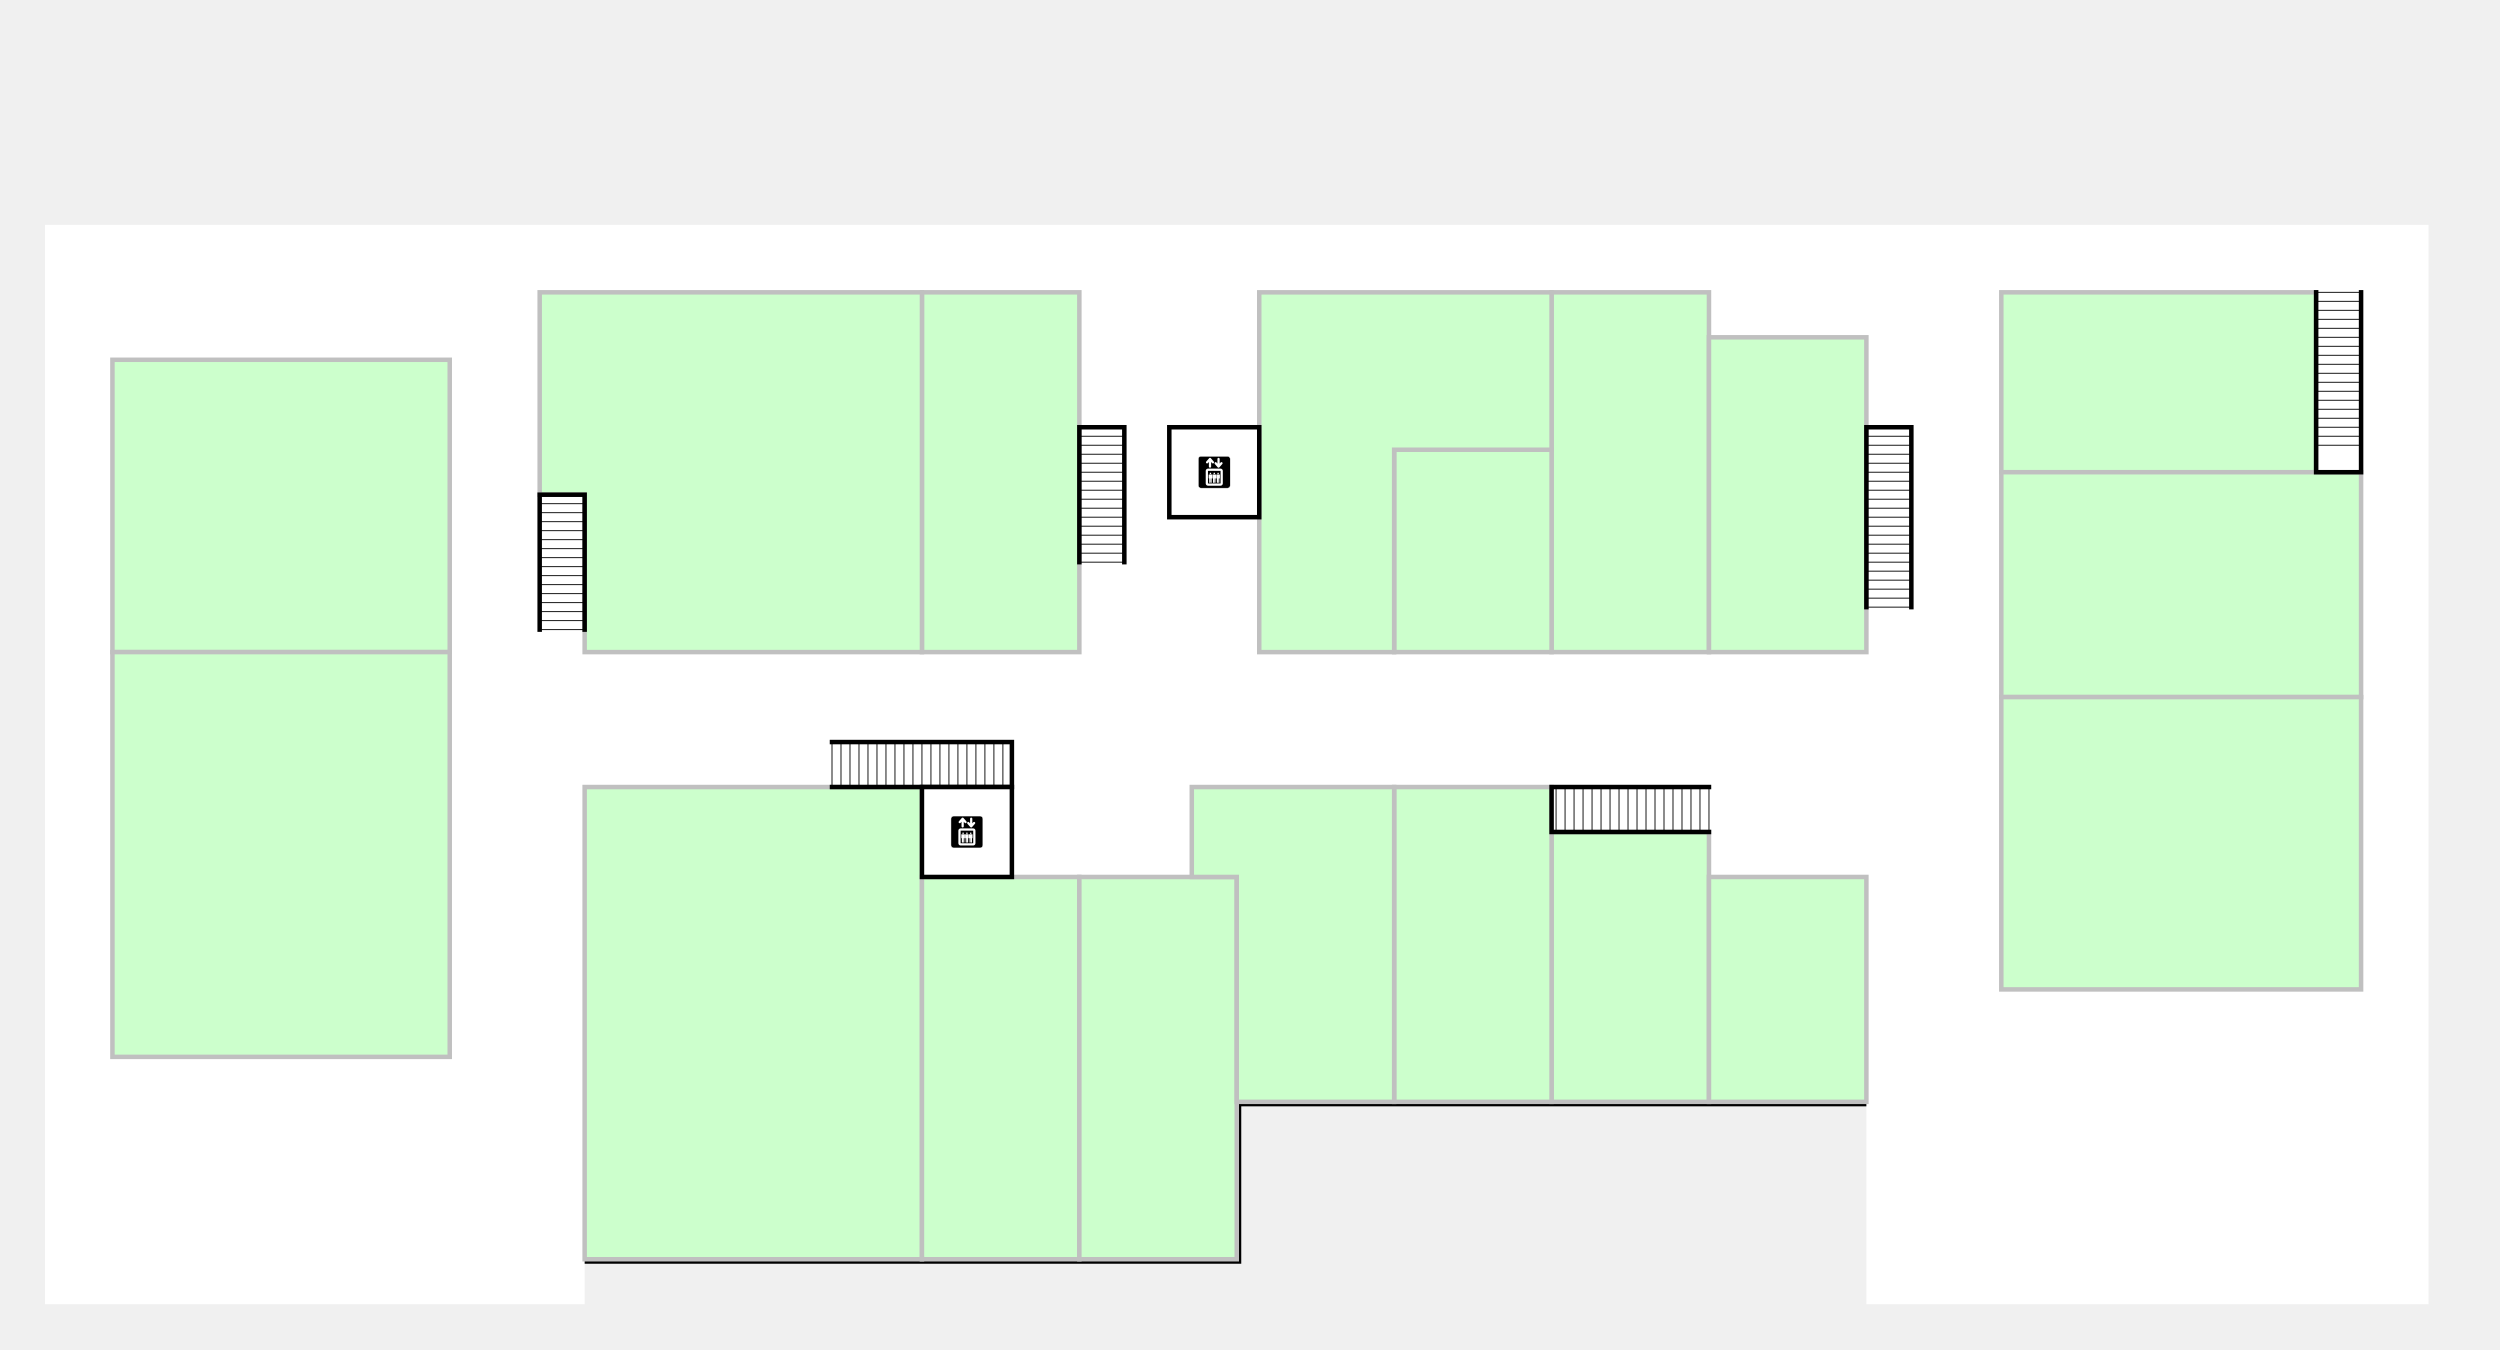
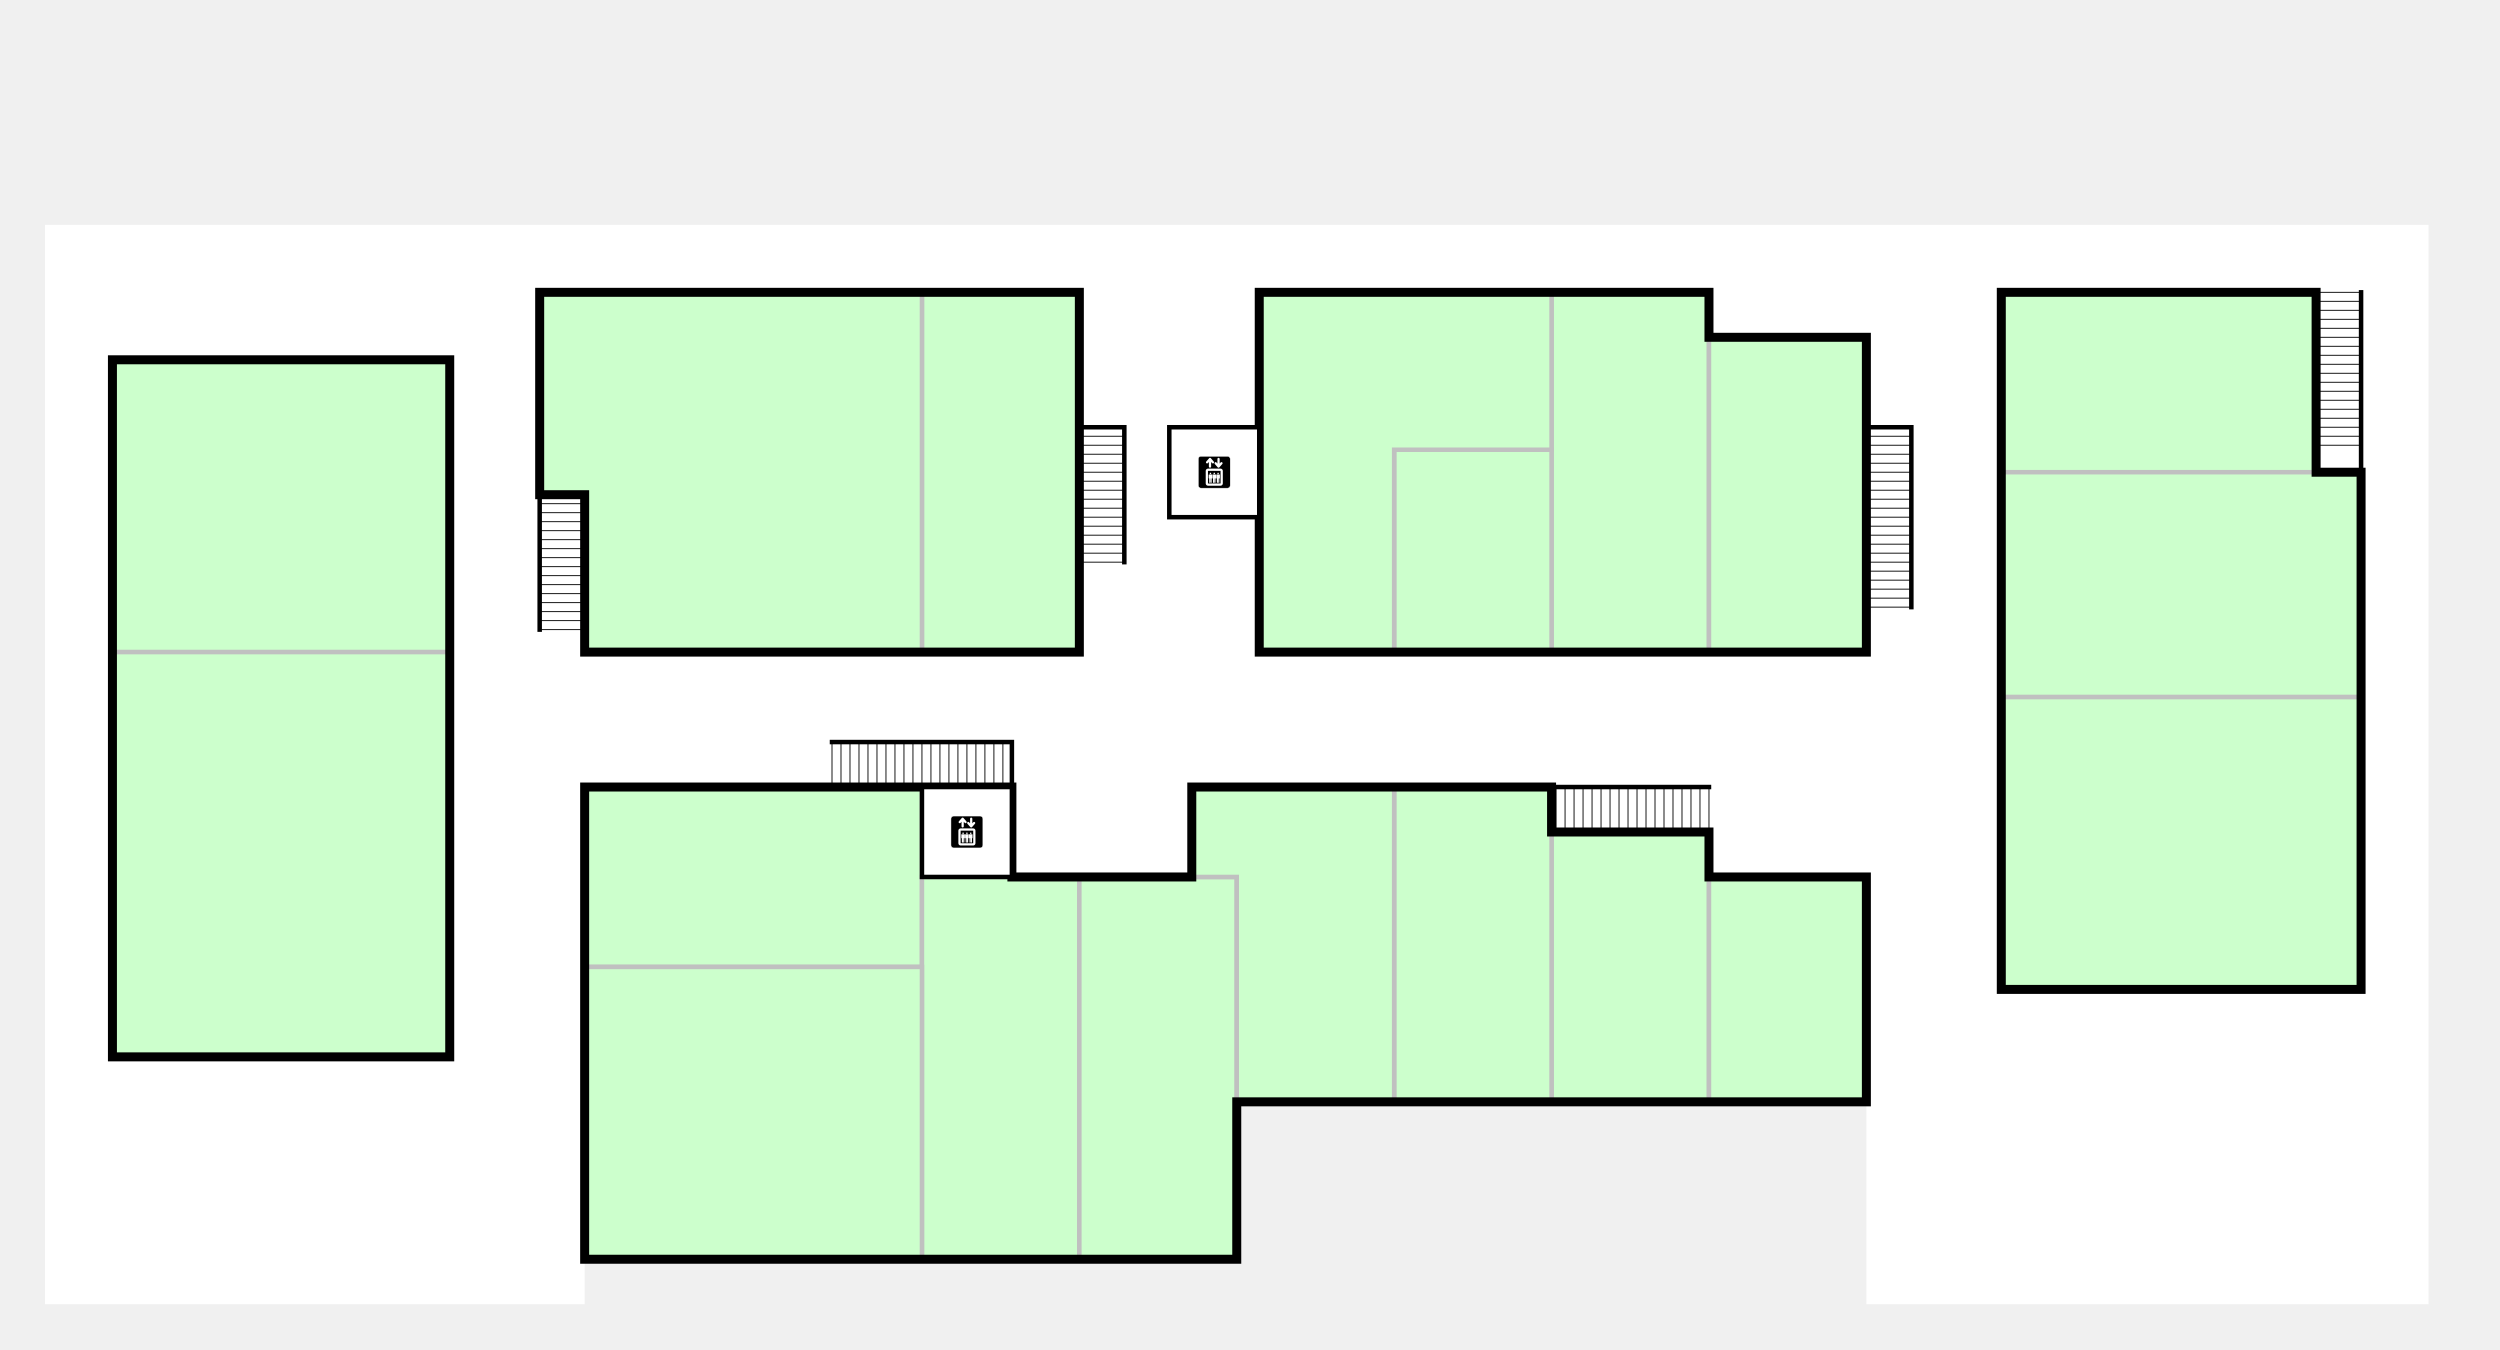
- <svg xmlns="http://www.w3.org/2000/svg" xmlns:xlink="http://www.w3.org/1999/xlink" version="1.1" id="svg1" width="555.89mm" height="300mm" viewBox="0 0 555.89 300" xml:space="preserve">
+ <svg xmlns="http://www.w3.org/2000/svg" xmlns:xlink="http://www.w3.org/1999/xlink" version="1.1" id="svg1" width="555.89" height="300" viewBox="0 0 555.89 300" xml:space="preserve">
  <defs id="defs1">
    <symbol id="AigaSymbols.svg:Elevator_Inv">
      <rect x="0.5" y="0.5" width="71" height="71" ry="6" style="stroke:#ffffff" id="rect75" />
      <g style="fill:none;stroke:#ffffff;stroke-width:5;stroke-linecap:round;stroke-linejoin:round" id="g76">
        <path d="M 26.5,23.5 V 6.5 M 20,14 26.5,6.5 33,14" id="path75" />
        <path d="m 45.5,6.5 v 17 M 39,16 45.5,23.5 52,16" id="path76" />
      </g>
      <rect x="17" y="28" width="38" height="38" ry="5" style="fill:#ffffff;stroke:none" id="rect76" />
      <rect x="22" y="33" width="28" height="28" style="stroke:none" id="rect77" />
      <g id="person2" style="fill:#ffffff;stroke:none">
        <circle cx="27.5" cy="38.75" r="1.75" id="circle77" />
        <path d="m 24.5,41 a 1,1 0 0 0 -1,1 v 7 a 1,1 0 0 0 1,1 h 0.25 v 8.5 a 1.25,1.25 0 1 0 2.5,0 V 50 h 0.5 v 8.5 a 1.25,1.25 0 1 0 2.5,0 V 50 h 0.25 a 1,1 0 0 0 1,-1 v -7 a 1,1 0 0 0 -1,-1 z" id="path77" />
      </g>
      <use x="8.5" xlink:href="#person2" id="use77" />
      <use x="17" xlink:href="#person2" id="use78" />
    </symbol>
    <symbol id="AigaSymbols.svg:StairsUp_Inv">
      <rect x="0.5" y="0.5" width="71" height="71" ry="6" style="stroke:#ffffff" id="rect69" />
      <path d="m 9,56.5 h 12 v -10 h 10 v -10 h 10 v -10 h 10 v -10 h 12" style="fill:none;stroke:#ffffff;stroke-width:5" id="path70" />
      <path d="M 54,45 42,57 m 12,-3 v -9 h -9" style="fill:none;stroke:#ffffff;stroke-width:4;stroke-linecap:round;stroke-linejoin:round" id="path71" />
    </symbol>
    <symbol id="AigaSymbols.svg:StairsDown_Inv">
      <rect x="0.5" y="0.5" width="71" height="71" ry="6" style="stroke:#ffffff" id="rect65" />
      <path d="m 9,56.5 h 12 v -10 h 10 v -10 h 10 v -10 h 10 v -10 h 12" style="fill:none;stroke:#ffffff;stroke-width:5" id="path66" />
      <path d="M 42,57 54,45 m -12,3 v 9 h 9" style="fill:none;stroke:#ffffff;stroke-width:4;stroke-linecap:round;stroke-linejoin:round" id="path67" />
    </symbol>
    <symbol id="AigaSymbols.svg:Toilets_Inv">
      <rect x="0.5" y="0.5" width="71" height="71" ry="6" style="stroke:#ffffff" id="rect83" />
      <g style="fill:#ffffff;stroke:none" id="g85">
        <rect x="33.5" y="12" width="5" height="48" id="rect84" />
        <circle cx="19.5" cy="15" r="4" id="circle84" />
        <path d="m 19,44.5 v 14 a 2,2 0 0 1 -4,0 v -14 H 10 L 15.5,26 h -1 l -3,10.5 A 1.821,1.821 0 0 1 8,35.5 l 3.5,-12 A 5.7,4.6 0 0 1 17,20 h 5 a 5.7,4.6 0 0 1 5.5,3.5 l 3.5,12 a 1.821,1.821 0 0 1 -3.5,1 L 24.5,26 h -1 L 29,44.5 h -5 v 14 a 2,2 0 0 1 -4,0 v -14 z" id="path84" />
        <circle cx="52.5" cy="15" r="4" id="circle85" />
        <path d="m 43,25 v 13 a 1.75,1.75 0 0 0 3.5,0 V 26.5 h 1 v 31.75 a 2.25,2.25 0 0 0 4.5,0 V 39.5 h 1 v 18.75 a 2.25,2.25 0 0 0 4.5,0 V 26.5 h 1 V 38 A 1.75,1.75 0 0 0 62,38 V 25 a 5,5 0 0 0 -5,-5 h -9 a 5,5 0 0 0 -5,5 z" id="path85" />
      </g>
    </symbol>
    <symbol id="AigaSymbols.svg:Restaurant_Inv">
      <rect x="0.5" y="0.5" width="71" height="71" ry="6" style="stroke:#ffffff" id="rect182" />
      <g style="fill:#ffffff;stroke:none" id="g184">
        <path d="m 30,30 v 33 a 3,3 0 0 1 -6,0 V 30 A 4,4 0 0 1 20,26 V 8 a 1,1 0 0 1 2,0 v 14 h 2 V 8 a 1,1 0 0 1 2,0 v 14 h 2 V 8 a 1,1 0 0 1 2,0 v 14 h 2 V 8 a 1,1 0 0 1 2,0 v 18 a 4,4 0 0 1 -4,4 z" id="path183" />
        <path d="m 50,63 a 3,3 0 0 1 -6,0 V 43 H 41 V 11.5 a 4.5,4.5 0 0 1 9,0 z" id="path184" />
      </g>
    </symbol>
    <symbol id="AigaSymbols.svg:Coffeeshop_Inv">
      <rect x="0.5" y="0.5" width="71" height="71" ry="6" style="stroke:#ffffff" id="rect186" />
      <g style="fill:#ffffff;fill-rule:evenodd;stroke:none" id="g188">
        <path d="m 20,45 a 5,5 0 0 0 5,5 h 22 a 5,5 0 0 0 5,-5 v -1 h 1 A 10,10 0 0 0 53,24 H 20 Z M 52,28 v 12 h 1 a 6,6 0 0 0 0,-12 z" id="path187" />
        <path d="m 8,52 a 6,6 0 0 0 6,6 h 44 a 6,6 0 0 0 6,-6 z" id="path188" />
      </g>
    </symbol>
    <symbol id="AigaSymbols.svg:Parking_Inv">
      <rect x="0.5" y="0.5" width="71" height="71" ry="6" style="stroke:#ffffff" id="rect252" />
      <path d="M 25,60 V 15 h 14 a 12.5,12.5 0 0 1 0,25 h -9" style="fill:none;stroke:#ffffff;stroke-width:10" id="path253" />
    </symbol>
    <symbol id="AigaSymbols.svg:WheelChair_Inv">
      <rect x="0.5" y="0.5" width="71" height="71" ry="6" style="stroke:#ffffff" id="rect293" />
      <g style="fill:#ffffff;stroke:none" id="g295">
        <circle cx="30" cy="11.75" r="5" id="circle293" />
        <path d="m 63.5,55.5 a 2.25,2.25 0 0 0 0,-4.5 h -4 L 51,36.5 C 50.48,35.61 49.5,35 48.5,35 H 36 L 35.8,31 H 45 a 2.25,2.25 0 0 0 0,-4.5 h -9.5 l -0.2,-4.3 c -0.18,-2.6 -2.2,-4.75 -4.9,-4.6 -2.7,0.15 -5,2.5 -4.8,5.1 L 26.45,38 c 0.2,2.6 2.45,4.5 5.05,4.5 H 48 L 54.5,54 c 0.25,0.5 1.3,1.5 2.5,1.5 z" id="path294" />
        <path d="M 23.2,29 A 19,19 0 1 0 50.9,52.5 L 48.2,48 A 15,15 0 1 1 23.5,33.8 Z" id="path295" />
      </g>
    </symbol>
    <symbol id="AigaSymbols.svg:Smoking_Inv">
      <rect x="0.5" y="0.5" width="71" height="71" ry="6" style="stroke:#ffffff" id="rect236" />
      <rect x="8" y="46" height="8" width="48" style="fill:#ffffff;stroke:none" id="rect237" />
      <rect x="57.75" y="46" width="2.5" height="8" style="fill:#ffffff;stroke:none" id="rect238" />
      <rect x="61.75" y="46" width="2.5" height="8" style="fill:#ffffff;stroke:none" id="rect239" />
      <path d="m 59,44 v -5 a 3.5,3.5 0 0 0 -3.5,-3.5 h -9 A 5,5 0 0 1 42,28 6.5,6.5 0 0 1 42,15" style="fill:none;stroke:#ffffff;stroke-width:2.5" id="path239" />
      <path d="M 63,44 V 38 A 9,9 0 0 0 54,29 H 49 A 6.5,6.5 0 0 0 44,18" style="fill:none;stroke:#ffffff;stroke-width:2.5" id="path240" />
    </symbol>
    <symbol id="AigaSymbols.svg:Nursery_Inv">
      <rect x="0.5" y="0.5" width="71" height="71" ry="6" style="stroke:#ffffff" id="rect86" />
      <g style="fill:#ffffff;stroke:none" id="g87">
        <circle cx="36" cy="15.75" r="7.5" id="circle87" />
        <path d="M 28,39.5 V 34 l -6,6 a 2.475,2.475 0 0 1 -3.5,-3.5 l 10,-10 c 1,-1 1.5,-1.5 3,-1.5 h 9 c 1.5,0 2,0.5 3,1.5 l 10,10 A 2.475,2.475 0 0 1 50,40 l -6,-6 v 5.5 z" id="path87" />
        <path id="leg2" d="M 34,48.5 29.5,53 34,57.5 A 2.475,2.475 0 0 1 30.5,61 L 23,53.5 a 4.2,4.2 0 0 1 0,-6 l 5,-5 z" />
        <use xlink:href="#leg2" transform="matrix(-1,0,0,1,72,0)" id="use87" />
      </g>
    </symbol>
  </defs>
-   <g id="g2">
-     <g id="g110">
+   <g id="g2" style="display:initial">
+     <g id="g110" style="display:inline">
      <rect style="fill:none;stroke:none;stroke-width:1;stroke-linecap:square;stroke-dasharray:none" id="use158" width="555.89" height="300" x="0" y="0" />
-       <g id="use11">
-         <path style="display:inline;fill:none;stroke:#000000;stroke-width:2;stroke-linecap:square;stroke-dasharray:none" d="M 25,235 V 80 h 75 v 155 z" id="path18" />
-         <path style="fill:none;stroke:#000000;stroke-width:2;stroke-linecap:square;stroke-dasharray:none" d="m 130,175 h 95 v 20 h 40 v -20 h 80 v 10 h 35 v 10 h 35 v 50 H 275 v 35 H 130 Z" id="path29" />
-         <path style="fill:none;stroke:#000000;stroke-width:2;stroke-linecap:square;stroke-dasharray:none" d="m 120,65 h 120 v 80 H 130 v -35 h -10 z" id="path32" />
-         <path style="fill:none;stroke:#000000;stroke-width:2;stroke-linecap:square;stroke-dasharray:none" d="m 280,65 h 100 v 10 h 35 v 70 H 280 Z" id="path33" />
-         <path style="fill:none;stroke:#000000;stroke-width:2;stroke-linecap:square;stroke-dasharray:none" d="m 445,65 h 70 v 40 h 10 v 115 h -80 z" id="path34" />
-       </g>
-       <g id="g13">
+       <g id="g13" style="display:inline">
        <g id="g31">
-           <path style="opacity:1;fill:#ffffff;stroke:none;stroke-width:1;stroke-linecap:square;stroke-dasharray:none" d="M 10,50 H 540 V 290 H 415 V 240 H 130 v 50 H 10 Z" id="path31" />
+           <path style="opacity:1;fill:#ffffff;stroke:none;stroke-width:1;stroke-linecap:square;stroke-dasharray:none" d="M 10,50 H 540 V 290 H 415 V 245 H 275 v 35 H 130 v 10 H 10 Z" id="path31" />
        </g>
        <g id="g12">
          <rect style="opacity:1;fill:#ccffcc;stroke:#c0c0c0;stroke-width:1;stroke-linecap:square;stroke-dasharray:none" id="rect1" width="75" height="65" x="25" y="80" />
          <rect style="opacity:1;fill:#ccffcc;stroke:#c0c0c0;stroke-width:1;stroke-linecap:square;stroke-dasharray:none" id="rect2" width="75" height="90" x="25" y="145" />
          <rect style="opacity:1;fill:#ccffcc;stroke:#c0c0c0;stroke-width:1;stroke-linecap:square;stroke-dasharray:none" id="rect3" width="35" height="80" x="345" y="65" />
          <rect style="opacity:1;fill:#ccffcc;stroke:#c0c0c0;stroke-width:1;stroke-linecap:square;stroke-dasharray:none" id="rect4" width="70" height="40" x="445" y="65" />
-           <rect style="opacity:1;fill:#ccffcc;stroke:#c0c0c0;stroke-width:1;stroke-linecap:square;stroke-dasharray:none" id="rect5" width="75" height="105" x="130" y="175" />
+           <rect style="opacity:1;fill:#ccffcc;stroke:#c0c0c0;stroke-width:1;stroke-linecap:square;stroke-dasharray:none" id="rect5" width="75" height="40" x="130" y="175" />
          <rect style="opacity:1;fill:#ccffcc;stroke:#c0c0c0;stroke-width:1;stroke-linecap:square;stroke-dasharray:none" id="rect6" width="35" height="85" x="205" y="195" />
          <rect style="opacity:1;fill:#ccffcc;stroke:#c0c0c0;stroke-width:1;stroke-linecap:square;stroke-dasharray:none" id="rect7" width="35" height="85" x="240" y="195" />
          <rect style="opacity:1;fill:#ccffcc;stroke:#c0c0c0;stroke-width:1;stroke-linecap:square;stroke-dasharray:none" id="rect8" width="35" height="60" x="345" y="185" />
          <rect style="opacity:1;fill:#ccffcc;stroke:#c0c0c0;stroke-width:1;stroke-linecap:square;stroke-dasharray:none" id="rect9" width="35" height="50" x="380" y="195" />
          <rect style="opacity:1;fill:#ccffcc;stroke:#c0c0c0;stroke-width:1;stroke-linecap:square;stroke-dasharray:none" id="rect10" width="35" height="80" x="205" y="65" />
          <rect style="opacity:1;fill:#ccffcc;stroke:#c0c0c0;stroke-width:1;stroke-linecap:square;stroke-dasharray:none" id="rect11" width="80" height="50" x="445" y="105" />
          <rect style="opacity:1;fill:#ccffcc;stroke:#c0c0c0;stroke-width:1;stroke-linecap:square;stroke-dasharray:none" id="rect12" width="35" height="70" x="380" y="75" />
          <rect style="opacity:1;fill:#ccffcc;stroke:#c0c0c0;stroke-width:1;stroke-linecap:square;stroke-dasharray:none" id="rect88" width="80" height="65" x="445" y="155" />
          <rect style="opacity:1;fill:#ccffcc;stroke:#c0c0c0;stroke-width:1;stroke-linecap:square;stroke-dasharray:none" id="rect89" width="35" height="45" x="310" y="100" />
          <path style="opacity:1;fill:#ccffcc;stroke:#c0c0c0;stroke-width:1;stroke-linecap:square;stroke-dasharray:none" d="m 280,65.003 h 65 v 35 h -35 v 45 h -30 z" id="path89" />
          <rect style="opacity:1;fill:#ccffcc;stroke:#c0c0c0;stroke-width:1;stroke-linecap:square;stroke-dasharray:none" id="rect90" width="35" height="70" x="310" y="175" />
          <path style="opacity:1;fill:#ccffcc;stroke:#c0c0c0;stroke-width:1;stroke-linecap:square;stroke-dasharray:none" d="m 265,175 h 45 v 70 h -35 v -50 h -10 z" id="path90" />
          <path style="opacity:1;fill:#ccffcc;stroke:#c0c0c0;stroke-width:1;stroke-linecap:square;stroke-dasharray:none" d="m 120,65 h 85 v 80 h -75 v -35 h -10 z" id="path91" />
+           <rect style="opacity:1;fill:#ccffcc;stroke:#c0c0c0;stroke-width:1;stroke-linecap:square;stroke-dasharray:none" id="rect13" width="75" height="65" x="130" y="215" />
        </g>
        <g id="g7" style="display:inline">
          <path style="display:inline;fill:none;stroke:#000000;stroke-width:1;stroke-linecap:square;stroke-dasharray:none" d="m 120,140 v -30 h 10 v 30" id="path23" />
          <path style="fill:none;stroke:#000000;stroke-width:1;stroke-linecap:square;stroke-dasharray:none" d="m 185,165 h 40 v 10 H 185" id="path24" />
          <path style="fill:none;stroke:#000000;stroke-width:1;stroke-linecap:square;stroke-dasharray:none" d="m 240,125 -1e-5,-30 h 10 V 125" id="path25" />
          <path style="fill:none;stroke:#000000;stroke-width:1;stroke-linecap:square;stroke-dasharray:none" d="M 380,185 H 345 V 175 H 380" id="path26" />
          <path style="fill:none;stroke:#000000;stroke-width:1;stroke-linecap:square;stroke-dasharray:none" d="M 415,135 V 95 h 10 V 135" id="path27" />
          <path style="fill:none;stroke:#000000;stroke-width:1;stroke-linecap:square;stroke-dasharray:none" d="M 525,65 V 105 H 515 V 65" id="path28" />
        </g>
        <g id="g22" style="display:inline;opacity:1">
          <path style="fill:none;stroke:#000000;stroke-width:0.2;stroke-linecap:square;stroke-dasharray:none" d="m 120,110 h 10 m -10,2 h 10 m -10,2 h 10 m -10,2 h 10 m -10,2 h 10 m -10,2 h 10 m -10,2 h 10 m -10,2 h 10 m -10,2 h 10 m -10,2 h 10 m -10,2 h 10 m -10,2 h 10 m -10,2 h 10 m -10,2 h 10 m -10,2 h 10 m -10,2 h 10" id="path16" />
          <path style="fill:none;stroke:#000000;stroke-width:0.2;stroke-linecap:square;stroke-dasharray:none" d="m 240,95 h 10 m -10,2 h 10 m -10,2 h 10 m -10,2 h 10 m -10,2 h 10 m -10,2 h 10 m -10,2 h 10 m -10,2 h 10 m -10,2 h 10 m -10,2 h 10 m -10,2 h 10 m -10,2 h 10 m -10,2 h 10 m -10,2 h 10 m -10,2 h 10 m -10,2 h 10" id="path17" />
          <path style="fill:none;stroke:#000000;stroke-width:0.2;stroke-linecap:square;stroke-dasharray:none" d="m 515,65 h 10 m -10,2 h 10 m -10,2 h 10 m -10,2 h 10 m -10,2 h 10 m -10,2 h 10 m -10,2 h 10 m -10,2 h 10 m -10,2 h 10 m -10,2 h 10 m -10,2 h 10 m -10,2 h 10 m -10,2 h 10 m -10,2 h 10 m -10,2 h 10 m -10,2 h 10 m -10,2 h 10 m -10,2 h 10" id="path19" />
          <path style="fill:none;stroke:#000000;stroke-width:0.2;stroke-linecap:square;stroke-dasharray:none" d="m 415,135 h 10 m -10,-2 h 10 m -10,-2 h 10 m -10,-2 h 10 m -10,-2 h 10 m -10,-2 h 10 m -10,-2 h 10 m -10,-2 h 10 m -10,-2 h 10 m -10,-2 h 10 m -10,-2 h 10 m -10,-2 h 10 m -10,-2 h 10 m -10,-2 h 10 m -10,-2 h 10 m -10,-2 h 10 m -10,-2 h 10 m -10,-2 h 10 m -10,-2 h 10 m -10,-2 h 10" id="path20" />
          <path style="fill:none;stroke:#000000;stroke-width:0.2;stroke-linecap:square;stroke-dasharray:none" d="m 185,165 v 10 m 2,-10 v 10 m 2,-10 v 10 m 2,-10 v 10 m 2,-10 v 10 m 2,-10 v 10 m 2,-10 v 10 m 2,-10 v 10 m 2,-10 v 10 m 2,-10 v 10 m 2,-10 v 10 m 2,-10 v 10 m 2,-10 v 10 m 2,-10 v 10 m 2,-10 v 10 m 2,-10 v 10 m 2,-10 v 10 m 2,-10 v 10 m 2,-10 v 10 m 2,-10 v 10" id="path21" />
          <path style="display:inline;opacity:1;fill:none;stroke:#000000;stroke-width:0.2;stroke-linecap:square;stroke-dasharray:none" d="m 380,185.1 v -10 m -2,10 v -10 m -2,10 v -10 m -2,10 v -10 m -2,10 v -10 m -2,10 v -10 m -2,10 v -10 m -2,10 v -10 m -2,10 v -10 m -2,10 v -10 m -2,10 v -10 m -2,10 v -10 m -2,10 v -10 m -2,10 v -10 m -2,10 v -10 m -2,10 v -10 m -2,10 v -10 m -2,10 v -10" id="path22" />
        </g>
+       </g>
+       <g id="use11">
+         <path style="display:inline;fill:none;stroke:#000000;stroke-width:2;stroke-linecap:square;stroke-dasharray:none" d="M 25,235 V 80 h 75 v 155 z" id="path18" />
+         <path style="fill:none;stroke:#000000;stroke-width:2;stroke-linecap:square;stroke-dasharray:none" d="m 130,175 h 95 v 20 h 40 v -20 h 80 v 10 h 35 v 10 h 35 v 50 H 275 v 35 H 130 Z" id="path29" />
+         <path style="fill:none;stroke:#000000;stroke-width:2;stroke-linecap:square;stroke-dasharray:none" d="m 120,65 h 120 v 80 H 130 v -35 h -10 z" id="path32" />
+         <path style="fill:none;stroke:#000000;stroke-width:2;stroke-linecap:square;stroke-dasharray:none" d="m 280,65 h 100 v 10 h 35 v 70 H 280 Z" id="path33" />
+         <path style="fill:none;stroke:#000000;stroke-width:2;stroke-linecap:square;stroke-dasharray:none" d="m 445,65 h 70 v 40 h 10 v 115 h -80 z" id="path34" />
+       </g>
+       <g id="g145" style="display:none">
+         <ellipse style="opacity:1;fill:none;stroke:#ff0000;stroke-width:1;stroke-linecap:square;stroke-dasharray:none" id="path128" cx="62.5" cy="112.5" rx="37.5" ry="32.5" />
+         <ellipse style="opacity:1;fill:none;stroke:#ff0000;stroke-width:1;stroke-linecap:square;stroke-dasharray:none" id="path129" cx="62.5" cy="190" rx="37.5" ry="45" />
+         <ellipse style="opacity:1;fill:none;stroke:#ff0000;stroke-width:1;stroke-linecap:square;stroke-dasharray:none" id="path130" cx="167.5" cy="105.001" rx="37.5" ry="40.001" />
+         <ellipse style="opacity:1;fill:none;stroke:#ff0000;stroke-width:1;stroke-linecap:square;stroke-dasharray:none" id="path131" cx="222.5" cy="105" rx="17.5" ry="40" />
+         <ellipse style="opacity:1;fill:none;stroke:#ff0000;stroke-width:1;stroke-linecap:square;stroke-dasharray:none" id="path132" cx="312.5" cy="82.503" rx="32.5" ry="17.5" />
+         <ellipse style="opacity:1;fill:none;stroke:#ff0000;stroke-width:1;stroke-linecap:square;stroke-dasharray:none" id="path133" cx="327.5" cy="122.5" rx="17.5" ry="22.5" />
+         <ellipse style="opacity:1;fill:none;stroke:#ff0000;stroke-width:1;stroke-linecap:square;stroke-dasharray:none" id="path134" cx="362.5" cy="105" rx="17.5" ry="40" />
+         <ellipse style="opacity:1;fill:none;stroke:#ff0000;stroke-width:1;stroke-linecap:square;stroke-dasharray:none" id="path135" cx="397.5" cy="110" rx="17.5" ry="35" />
+         <ellipse style="opacity:1;fill:none;stroke:#ff0000;stroke-width:1;stroke-linecap:square;stroke-dasharray:none" id="path136" cx="480" cy="85" rx="35" ry="20" />
+         <ellipse style="opacity:1;fill:none;stroke:#ff0000;stroke-width:1;stroke-linecap:square;stroke-dasharray:none" id="path137" cx="485" cy="130" rx="40" ry="25" />
+         <ellipse style="opacity:1;fill:none;stroke:#ff0000;stroke-width:1;stroke-linecap:square;stroke-dasharray:none" id="path138" cx="485" cy="187.5" rx="40" ry="32.5" />
+         <ellipse style="fill:none;stroke:#ff0000;stroke-width:1;stroke-linecap:round;stroke-linejoin:round;stroke-dasharray:none" id="path122" cx="167.5" cy="195" rx="37.5" ry="20" />
+         <ellipse style="fill:none;stroke:#ff0000;stroke-width:1;stroke-linecap:round;stroke-linejoin:round;stroke-dasharray:none" id="path123" cx="167.5" cy="247.5" rx="37.5" ry="32.5" />
+         <ellipse style="opacity:1;fill:none;stroke:#ff0000;stroke-width:1;stroke-linecap:square;stroke-dasharray:none" id="path140" cx="222.5" cy="237.5" rx="17.5" ry="42.5" />
+         <ellipse style="opacity:1;fill:none;stroke:#ff0000;stroke-width:1;stroke-linecap:square;stroke-dasharray:none" id="path141" cx="257.5" cy="237.5" rx="17.5" ry="42.5" />
+         <ellipse style="opacity:1;fill:none;stroke:#ff0000;stroke-width:1;stroke-linecap:square;stroke-dasharray:none" id="path142" cx="292.5" cy="210.003" rx="17.5" ry="35" />
+         <ellipse style="opacity:1;fill:none;stroke:#ff0000;stroke-width:1;stroke-linecap:square;stroke-dasharray:none" id="path143" cx="327.5" cy="210.001" rx="17.5" ry="34.999" />
+         <ellipse style="opacity:1;fill:none;stroke:#ff0000;stroke-width:1;stroke-linecap:square;stroke-dasharray:none" id="path144" cx="362.5" cy="215" rx="17.5" ry="30" />
+         <ellipse style="opacity:1;fill:none;stroke:#ff0000;stroke-width:1;stroke-linecap:square;stroke-dasharray:none" id="path145" cx="397.5" cy="220" rx="17.5" ry="25" />
      </g>
      <g id="g56">
        <g id="use54" style="display:inline">
          <rect style="fill:#ffffff;stroke:#000000;stroke-width:1;stroke-linecap:square;stroke-dasharray:none" id="rect45" width="20" height="20" x="205" y="175" />
          <rect style="fill:#ffffff;stroke:#000000;stroke-width:1;stroke-linecap:square;stroke-dasharray:none" id="rect46" width="20" height="20" x="260" y="95" />
        </g>
      </g>
      <g id="g71">
        <g id="g70">
          <g id="use69" transform="translate(270,105)">
            <use xlink:href="#AigaSymbols.svg:Elevator_Inv" style="fill:#000000;stroke:#000000" id="use51" transform="matrix(0.1,0,0,0.1,-3.6,-3.6)" />
          </g>
          <g id="use69-5" transform="translate(215,185)">
            <use xlink:href="#AigaSymbols.svg:Elevator_Inv" style="fill:#000000;stroke:#000000" id="use52" transform="matrix(0.1,0,0,0.1,-3.6,-3.6)" />
          </g>
        </g>
      </g>
    </g>
  </g>
</svg>
